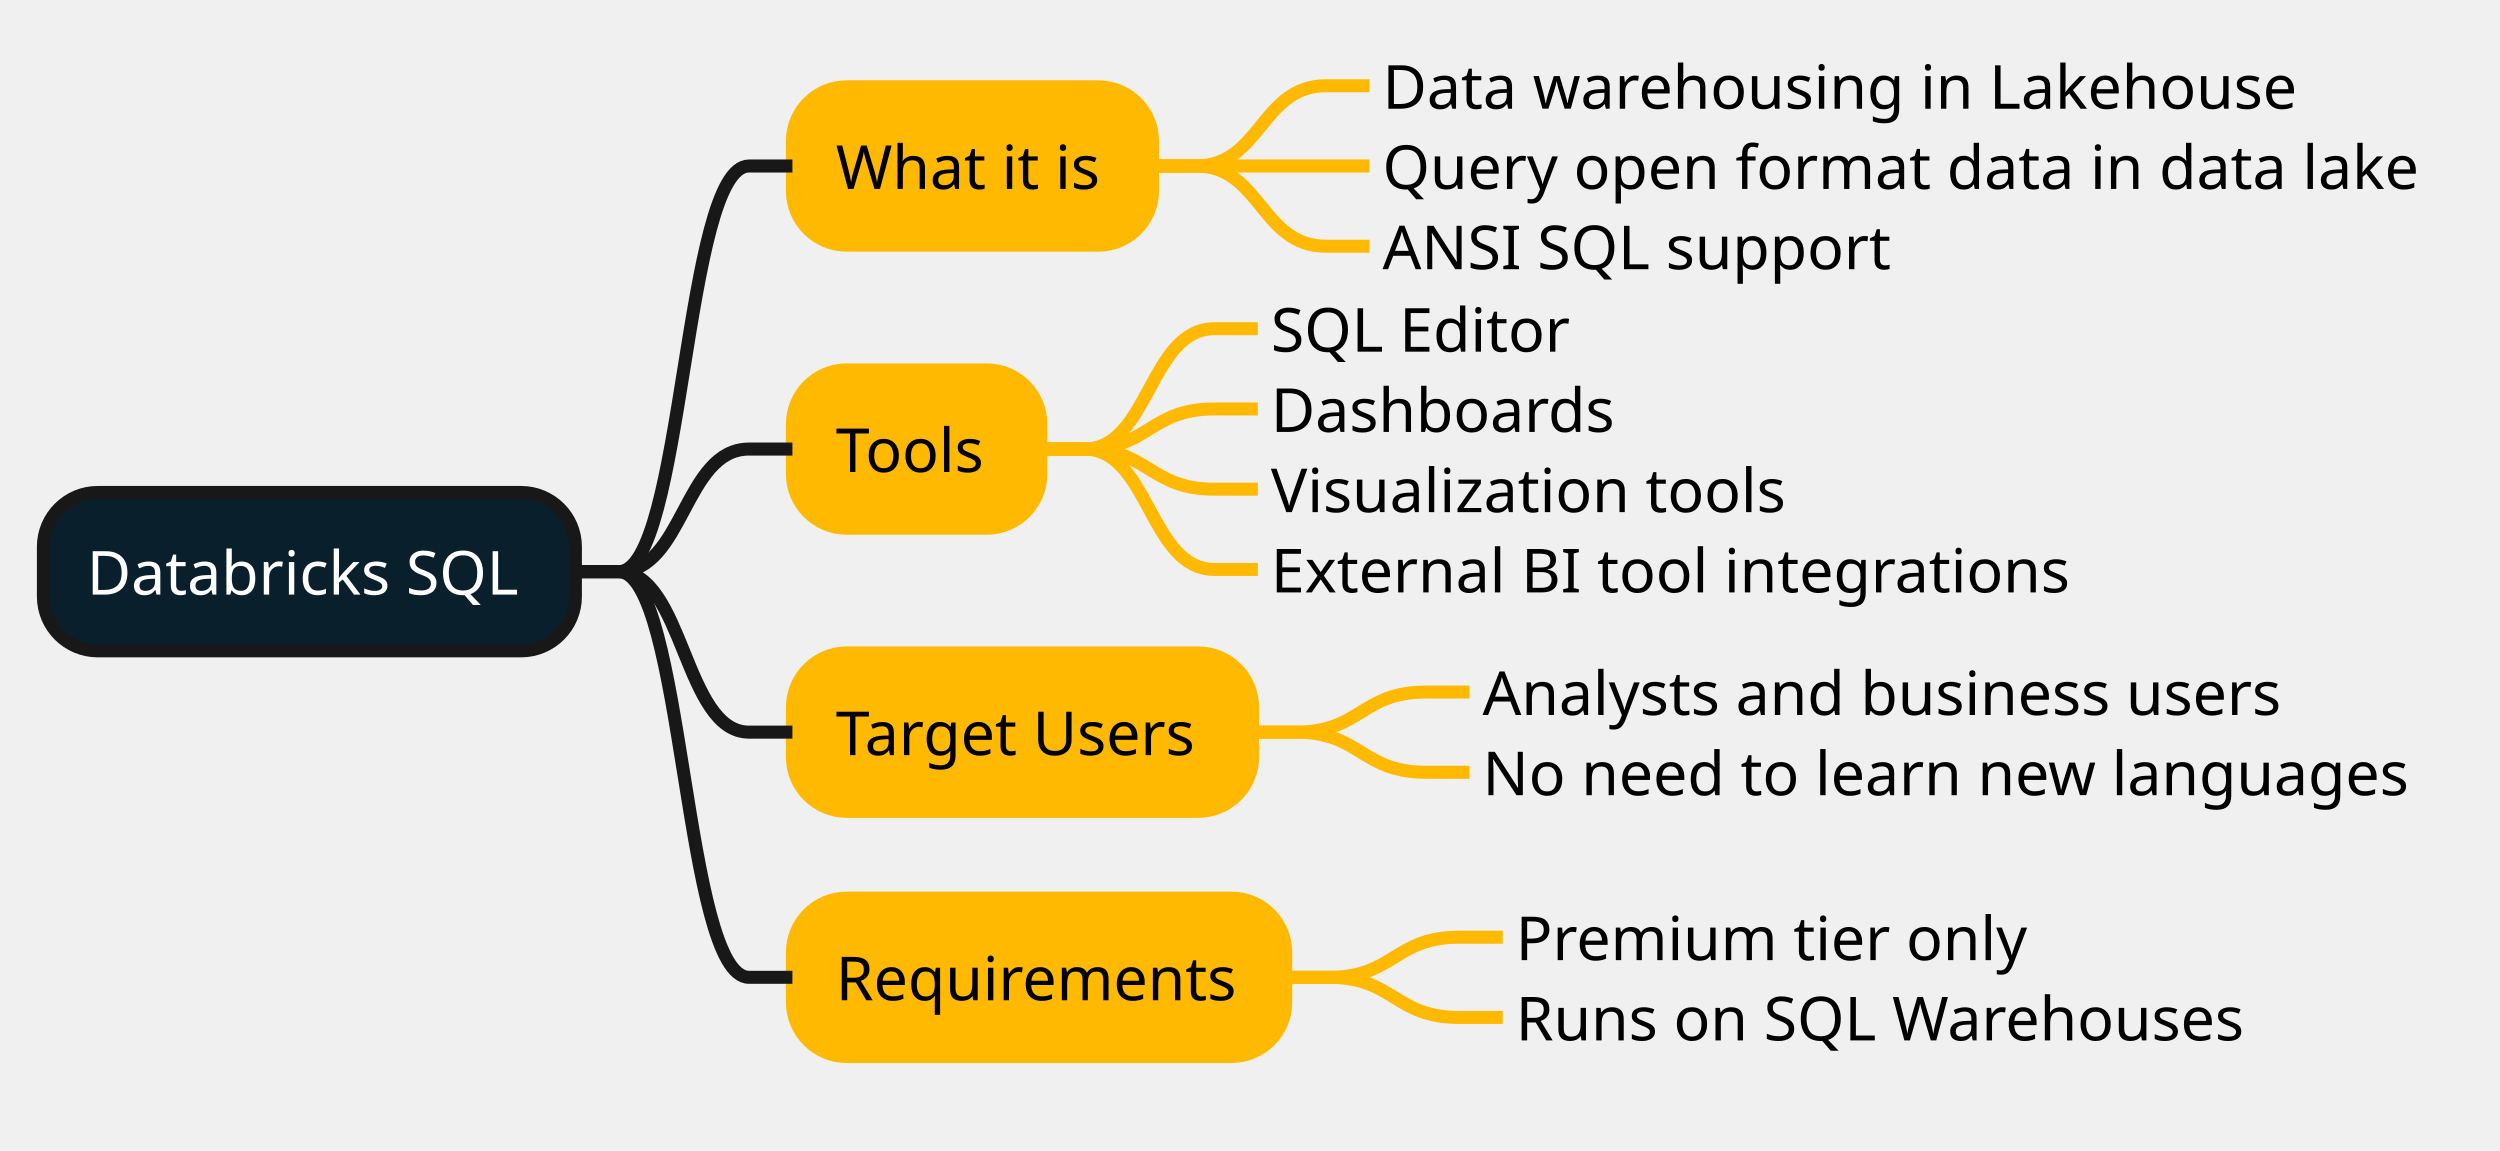
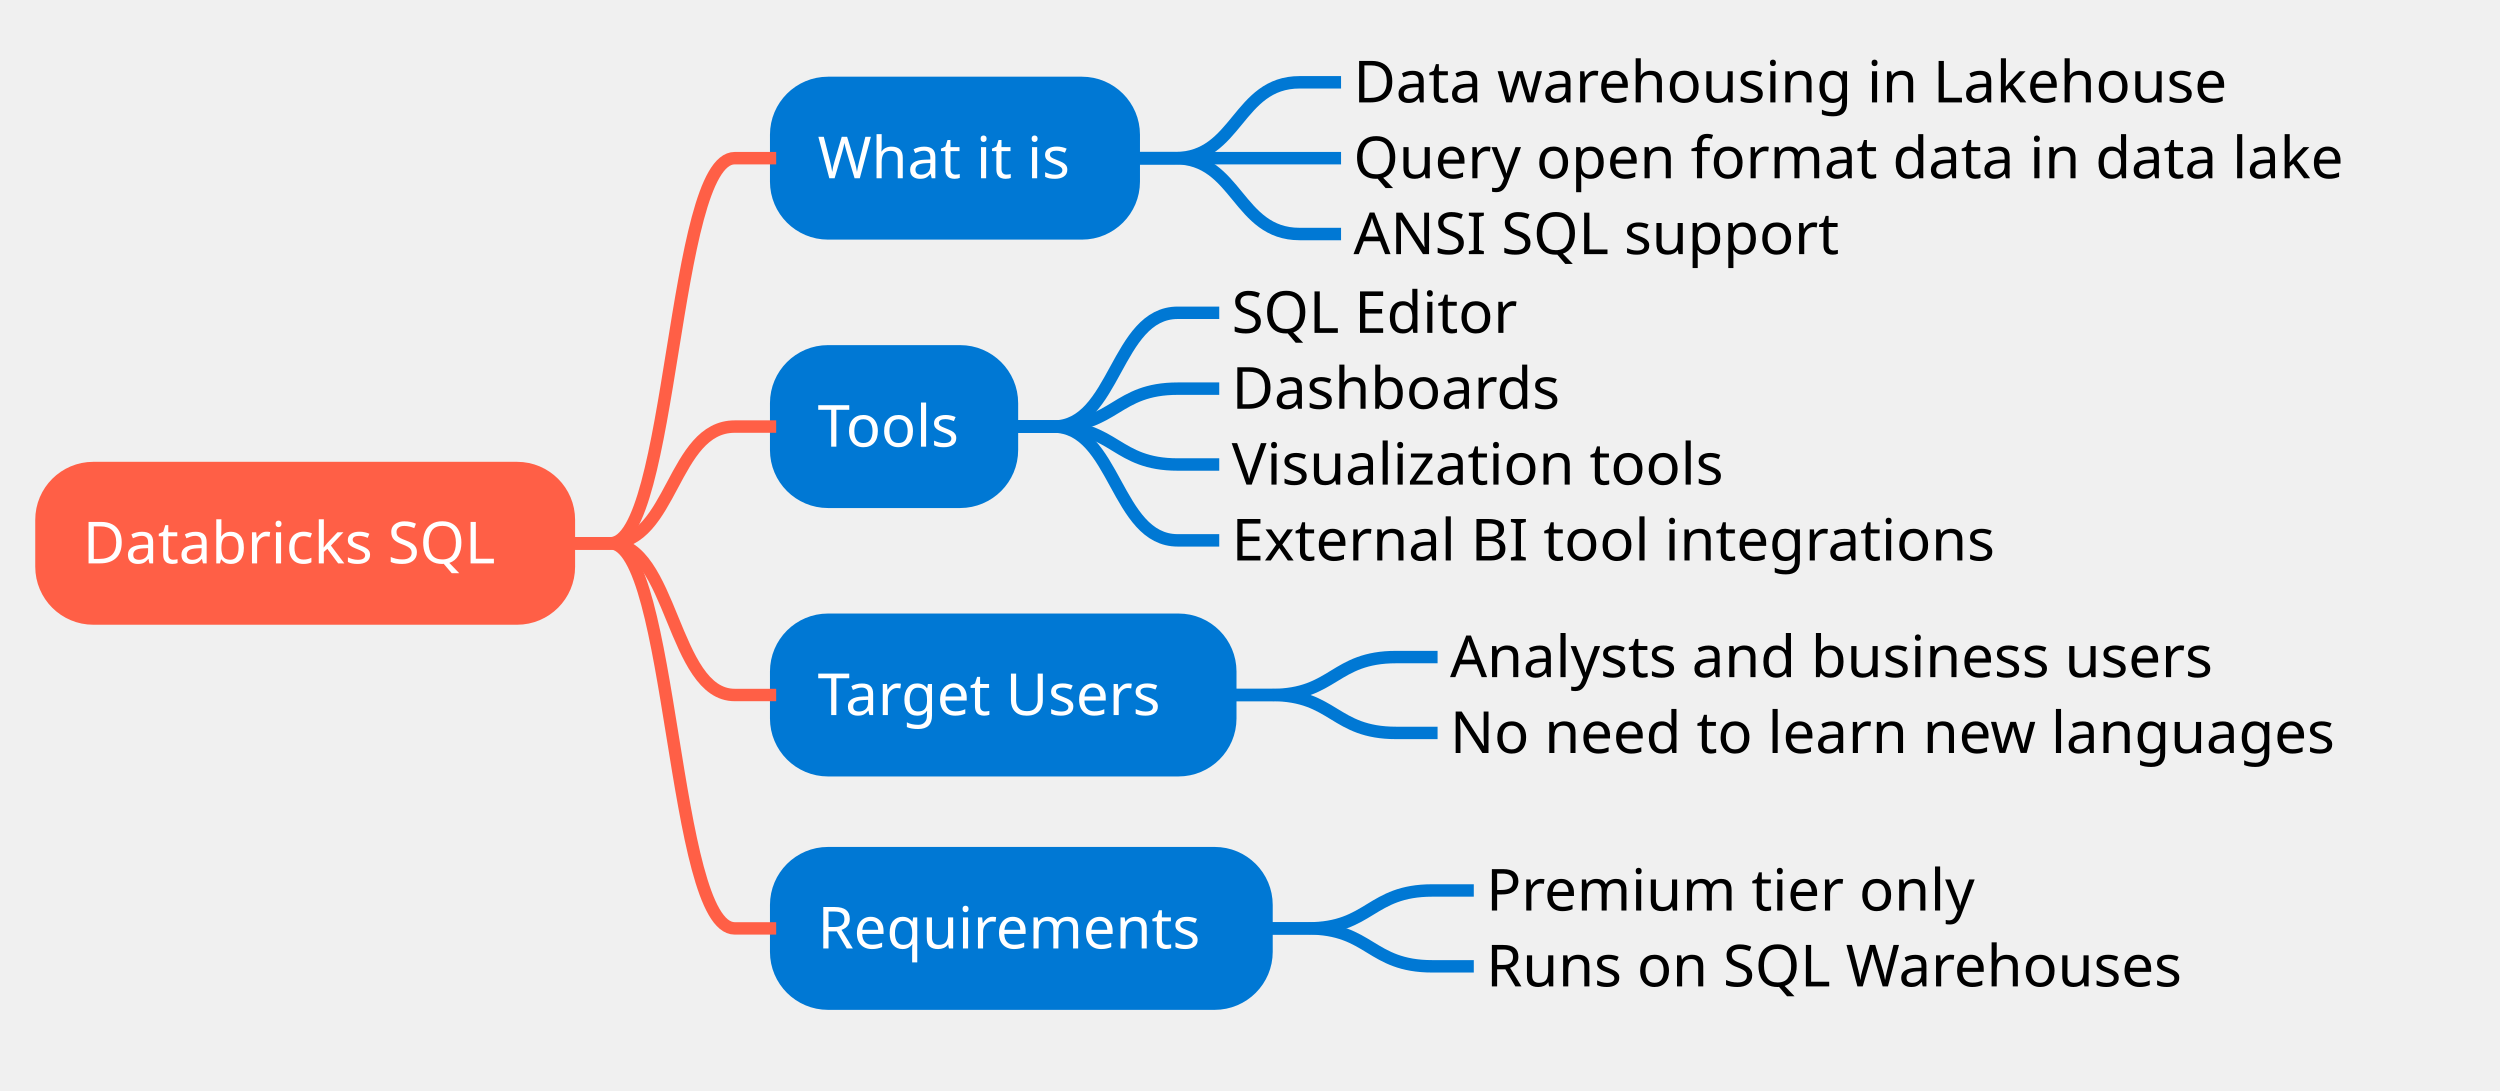
- <svg xmlns="http://www.w3.org/2000/svg" contentStyleType="text/css" data-diagram-type="MINDMAP" height="265px" preserveAspectRatio="none" style="width:576px;height:265px;background:#FFFFFF;" version="1.1" viewBox="0 0 576 265" width="576px" zoomAndPan="magnify">
+ <svg xmlns="http://www.w3.org/2000/svg" contentStyleType="text/css" data-diagram-type="MINDMAP" height="263px" preserveAspectRatio="none" style="width:603px;height:263px;background:#FFFFFF;" version="1.1" viewBox="0 0 603 263" width="603px" zoomAndPan="magnify">
  <defs />
  <g>
-     <rect fill="#091F2C" height="36.488" rx="12.5" ry="12.5" style="stroke:#181818;stroke-width:3;" width="122.573" x="10" y="113.465" />
-     <text fill="#FFFFFF" font-family="sans-serif" font-size="14" lengthAdjust="spacing" textLength="102.573" x="20" y="137">Databricks SQL</text>
-     <rect fill="#FFB900" height="36.488" rx="12.5" ry="12.5" style="stroke:#FFB900;stroke-width:3;" width="82.959" x="182.573" y="20" />
-     <text fill="#000000" font-family="sans-serif" font-size="14" lengthAdjust="spacing" textLength="62.959" x="192.573" y="43.535">What it is</text>
-     <text fill="#000000" font-family="sans-serif" font-size="14" lengthAdjust="spacing" textLength="215.927" x="318.532" y="25.047">Data warehousing in Lakehouse</text>
-     <path d="M265.532,38.244 L275.532,38.244 C290.532,38.244 290.532,19.756 305.532,19.756 L315.532,19.756" fill="none" style="stroke:#FFB900;stroke-width:3;" />
-     <text fill="#000000" font-family="sans-serif" font-size="14" lengthAdjust="spacing" textLength="245.916" x="318.532" y="43.535">Query open format data in data lake</text>
-     <path d="M265.532,38.244 L275.532,38.244 C290.532,38.244 290.532,38.244 305.532,38.244 L315.532,38.244" fill="none" style="stroke:#FFB900;stroke-width:3;" />
-     <text fill="#000000" font-family="sans-serif" font-size="14" lengthAdjust="spacing" textLength="119.328" x="318.532" y="62.023">ANSI SQL support</text>
-     <path d="M265.532,38.244 L275.532,38.244 C290.532,38.244 290.532,56.732 305.532,56.732 L315.532,56.732" fill="none" style="stroke:#FFB900;stroke-width:3;" />
-     <path d="M132.573,131.709 L142.573,131.709 C157.573,131.709 157.573,38.244 172.573,38.244 L182.573,38.244" fill="none" style="stroke:#181818;stroke-width:3;" />
-     <rect fill="#FFB900" height="36.488" rx="12.5" ry="12.5" style="stroke:#FFB900;stroke-width:3;" width="57.235" x="182.573" y="85.221" />
-     <text fill="#000000" font-family="sans-serif" font-size="14" lengthAdjust="spacing" textLength="37.235" x="192.573" y="108.756">Tools</text>
-     <text fill="#000000" font-family="sans-serif" font-size="14" lengthAdjust="spacing" textLength="70.321" x="292.809" y="81.023">SQL Editor</text>
-     <path d="M239.809,103.465 L249.809,103.465 C264.809,103.465 264.809,75.732 279.809,75.732 L289.809,75.732" fill="none" style="stroke:#FFB900;stroke-width:3;" />
-     <text fill="#000000" font-family="sans-serif" font-size="14" lengthAdjust="spacing" textLength="80.862" x="292.809" y="99.512">Dashboards</text>
-     <path d="M239.809,103.465 L249.809,103.465 C264.809,103.465 264.809,94.221 279.809,94.221 L289.809,94.221" fill="none" style="stroke:#FFB900;stroke-width:3;" />
-     <text fill="#000000" font-family="sans-serif" font-size="14" lengthAdjust="spacing" textLength="125.228" x="292.809" y="118">Visualization tools</text>
-     <path d="M239.809,103.465 L249.809,103.465 C264.809,103.465 264.809,112.709 279.809,112.709 L289.809,112.709" fill="none" style="stroke:#FFB900;stroke-width:3;" />
-     <text fill="#000000" font-family="sans-serif" font-size="14" lengthAdjust="spacing" textLength="188.932" x="292.809" y="136.488">External BI tool integrations</text>
-     <path d="M239.809,103.465 L249.809,103.465 C264.809,103.465 264.809,131.197 279.809,131.197 L289.809,131.197" fill="none" style="stroke:#FFB900;stroke-width:3;" />
-     <path d="M132.573,131.709 L142.573,131.709 C157.573,131.709 157.573,103.465 172.573,103.465 L182.573,103.465" fill="none" style="stroke:#181818;stroke-width:3;" />
-     <rect fill="#FFB900" height="36.488" rx="12.5" ry="12.5" style="stroke:#FFB900;stroke-width:3;" width="106.01" x="182.573" y="150.441" />
-     <text fill="#000000" font-family="sans-serif" font-size="14" lengthAdjust="spacing" textLength="86.01" x="192.573" y="173.977">Target Users</text>
-     <text fill="#000000" font-family="sans-serif" font-size="14" lengthAdjust="spacing" textLength="191.406" x="341.583" y="164.732">Analysts and business users</text>
-     <path d="M288.583,168.685 L298.583,168.685 C313.583,168.685 313.583,159.441 328.583,159.441 L338.583,159.441" fill="none" style="stroke:#FFB900;stroke-width:3;" />
-     <text fill="#000000" font-family="sans-serif" font-size="14" lengthAdjust="spacing" textLength="218.579" x="341.583" y="183.221">No need to learn new languages</text>
-     <path d="M288.583,168.685 L298.583,168.685 C313.583,168.685 313.583,177.93 328.583,177.93 L338.583,177.93" fill="none" style="stroke:#FFB900;stroke-width:3;" />
-     <path d="M132.573,131.709 L142.573,131.709 C157.573,131.709 157.573,168.685 172.573,168.685 L182.573,168.685" fill="none" style="stroke:#181818;stroke-width:3;" />
-     <rect fill="#FFB900" height="36.488" rx="12.5" ry="12.5" style="stroke:#FFB900;stroke-width:3;" width="113.659" x="182.573" y="206.93" />
-     <text fill="#000000" font-family="sans-serif" font-size="14" lengthAdjust="spacing" textLength="93.659" x="192.573" y="230.465">Requirements</text>
-     <text fill="#000000" font-family="sans-serif" font-size="14" lengthAdjust="spacing" textLength="120.463" x="349.232" y="221.221">Premium tier only</text>
-     <path d="M296.232,225.174 L306.232,225.174 C321.232,225.174 321.232,215.93 336.232,215.93 L346.232,215.93" fill="none" style="stroke:#FFB900;stroke-width:3;" />
-     <text fill="#000000" font-family="sans-serif" font-size="14" lengthAdjust="spacing" textLength="171.11" x="349.232" y="239.709">Runs on SQL Warehouses</text>
-     <path d="M296.232,225.174 L306.232,225.174 C321.232,225.174 321.232,234.418 336.232,234.418 L346.232,234.418" fill="none" style="stroke:#FFB900;stroke-width:3;" />
-     <path d="M132.573,131.709 L142.573,131.709 C157.573,131.709 157.573,225.174 172.573,225.174 L182.573,225.174" fill="none" style="stroke:#181818;stroke-width:3;" />
+     <rect fill="#FF5F46" height="36.297" rx="12.5" ry="12.5" style="stroke:#FF5F46;stroke-width:3;" width="127.215" x="10" y="112.891" />
+     <text fill="#FFFFFF" font-family="sans-serif" font-size="14" lengthAdjust="spacing" textLength="107.215" x="20" y="135.886">Databricks SQL</text>
+     <rect fill="#0078D4" height="36.297" rx="12.5" ry="12.5" style="stroke:#0078D4;stroke-width:3;" width="86.247" x="187.215" y="20" />
+     <text fill="#FFFFFF" font-family="sans-serif" font-size="14" lengthAdjust="spacing" textLength="66.247" x="197.215" y="42.995">What it is</text>
+     <text fill="#000000" font-family="sans-serif" font-size="14" lengthAdjust="spacing" textLength="224.513" x="326.462" y="24.698">Data warehousing in Lakehouse</text>
+     <path d="M273.462,38.148 L283.462,38.148 C298.462,38.148 298.462,19.852 313.462,19.852 L323.462,19.852" fill="none" style="stroke:#0078D4;stroke-width:3;" />
+     <text fill="#000000" font-family="sans-serif" font-size="14" lengthAdjust="spacing" textLength="256.163" x="326.462" y="42.995">Query open format data in data lake</text>
+     <path d="M273.462,38.148 L283.462,38.148 C298.462,38.148 298.462,38.148 313.462,38.148 L323.462,38.148" fill="none" style="stroke:#0078D4;stroke-width:3;" />
+     <text fill="#000000" font-family="sans-serif" font-size="14" lengthAdjust="spacing" textLength="123.423" x="326.462" y="61.292">ANSI SQL support</text>
+     <path d="M273.462,38.148 L283.462,38.148 C298.462,38.148 298.462,56.445 313.462,56.445 L323.462,56.445" fill="none" style="stroke:#0078D4;stroke-width:3;" />
+     <path d="M137.215,131.039 L147.215,131.039 C162.215,131.039 162.215,38.148 177.215,38.148 L187.215,38.148" fill="none" style="stroke:#FF5F46;stroke-width:3;" />
+     <rect fill="#0078D4" height="36.297" rx="12.5" ry="12.5" style="stroke:#0078D4;stroke-width:3;" width="56.866" x="187.215" y="84.742" />
+     <text fill="#FFFFFF" font-family="sans-serif" font-size="14" lengthAdjust="spacing" textLength="36.866" x="197.215" y="107.737">Tools</text>
+     <text fill="#000000" font-family="sans-serif" font-size="14" lengthAdjust="spacing" textLength="73.589" x="297.081" y="80.292">SQL Editor</text>
+     <path d="M244.081,102.891 L254.081,102.891 C269.081,102.891 269.081,75.445 284.081,75.445 L294.081,75.445" fill="none" style="stroke:#0078D4;stroke-width:3;" />
+     <text fill="#000000" font-family="sans-serif" font-size="14" lengthAdjust="spacing" textLength="83.494" x="297.081" y="98.589">Dashboards</text>
+     <path d="M244.081,102.891 L254.081,102.891 C269.081,102.891 269.081,93.742 284.081,93.742 L294.081,93.742" fill="none" style="stroke:#0078D4;stroke-width:3;" />
+     <text fill="#000000" font-family="sans-serif" font-size="14" lengthAdjust="spacing" textLength="126.991" x="297.081" y="116.886">Visualization tools</text>
+     <path d="M244.081,102.891 L254.081,102.891 C269.081,102.891 269.081,112.039 284.081,112.039 L294.081,112.039" fill="none" style="stroke:#0078D4;stroke-width:3;" />
+     <text fill="#000000" font-family="sans-serif" font-size="14" lengthAdjust="spacing" textLength="196.123" x="297.081" y="135.183">External BI tool integrations</text>
+     <path d="M244.081,102.891 L254.081,102.891 C269.081,102.891 269.081,130.336 284.081,130.336 L294.081,130.336" fill="none" style="stroke:#0078D4;stroke-width:3;" />
+     <path d="M137.215,131.039 L147.215,131.039 C162.215,131.039 162.215,102.891 177.215,102.891 L187.215,102.891" fill="none" style="stroke:#FF5F46;stroke-width:3;" />
+     <rect fill="#0078D4" height="36.297" rx="12.5" ry="12.5" style="stroke:#0078D4;stroke-width:3;" width="109.53" x="187.215" y="149.484" />
+     <text fill="#FFFFFF" font-family="sans-serif" font-size="14" lengthAdjust="spacing" textLength="89.53" x="197.215" y="172.48">Target Users</text>
+     <text fill="#000000" font-family="sans-serif" font-size="14" lengthAdjust="spacing" textLength="197.818" x="349.745" y="163.331">Analysts and business users</text>
+     <path d="M296.745,167.633 L306.745,167.633 C321.745,167.633 321.745,158.484 336.745,158.484 L346.745,158.484" fill="none" style="stroke:#0078D4;stroke-width:3;" />
+     <text fill="#000000" font-family="sans-serif" font-size="14" lengthAdjust="spacing" textLength="227.452" x="349.745" y="181.628">No need to learn new languages</text>
+     <path d="M296.745,167.633 L306.745,167.633 C321.745,167.633 321.745,176.781 336.745,176.781 L346.745,176.781" fill="none" style="stroke:#0078D4;stroke-width:3;" />
+     <path d="M137.215,131.039 L147.215,131.039 C162.215,131.039 162.215,167.633 177.215,167.633 L187.215,167.633" fill="none" style="stroke:#FF5F46;stroke-width:3;" />
+     <rect fill="#0078D4" height="36.297" rx="12.5" ry="12.5" style="stroke:#0078D4;stroke-width:3;" width="118.267" x="187.215" y="205.781" />
+     <text fill="#FFFFFF" font-family="sans-serif" font-size="14" lengthAdjust="spacing" textLength="98.267" x="197.215" y="228.776">Requirements</text>
+     <text fill="#000000" font-family="sans-serif" font-size="14" lengthAdjust="spacing" textLength="125.111" x="358.481" y="219.628">Premium tier only</text>
+     <path d="M305.481,223.93 L315.481,223.93 C330.481,223.93 330.481,214.781 345.481,214.781 L355.481,214.781" fill="none" style="stroke:#0078D4;stroke-width:3;" />
+     <text fill="#000000" font-family="sans-serif" font-size="14" lengthAdjust="spacing" textLength="179.566" x="358.481" y="237.925">Runs on SQL Warehouses</text>
+     <path d="M305.481,223.93 L315.481,223.93 C330.481,223.93 330.481,233.078 345.481,233.078 L355.481,233.078" fill="none" style="stroke:#0078D4;stroke-width:3;" />
+     <path d="M137.215,131.039 L147.215,131.039 C162.215,131.039 162.215,223.93 177.215,223.93 L187.215,223.93" fill="none" style="stroke:#FF5F46;stroke-width:3;" />
  </g>
</svg>
